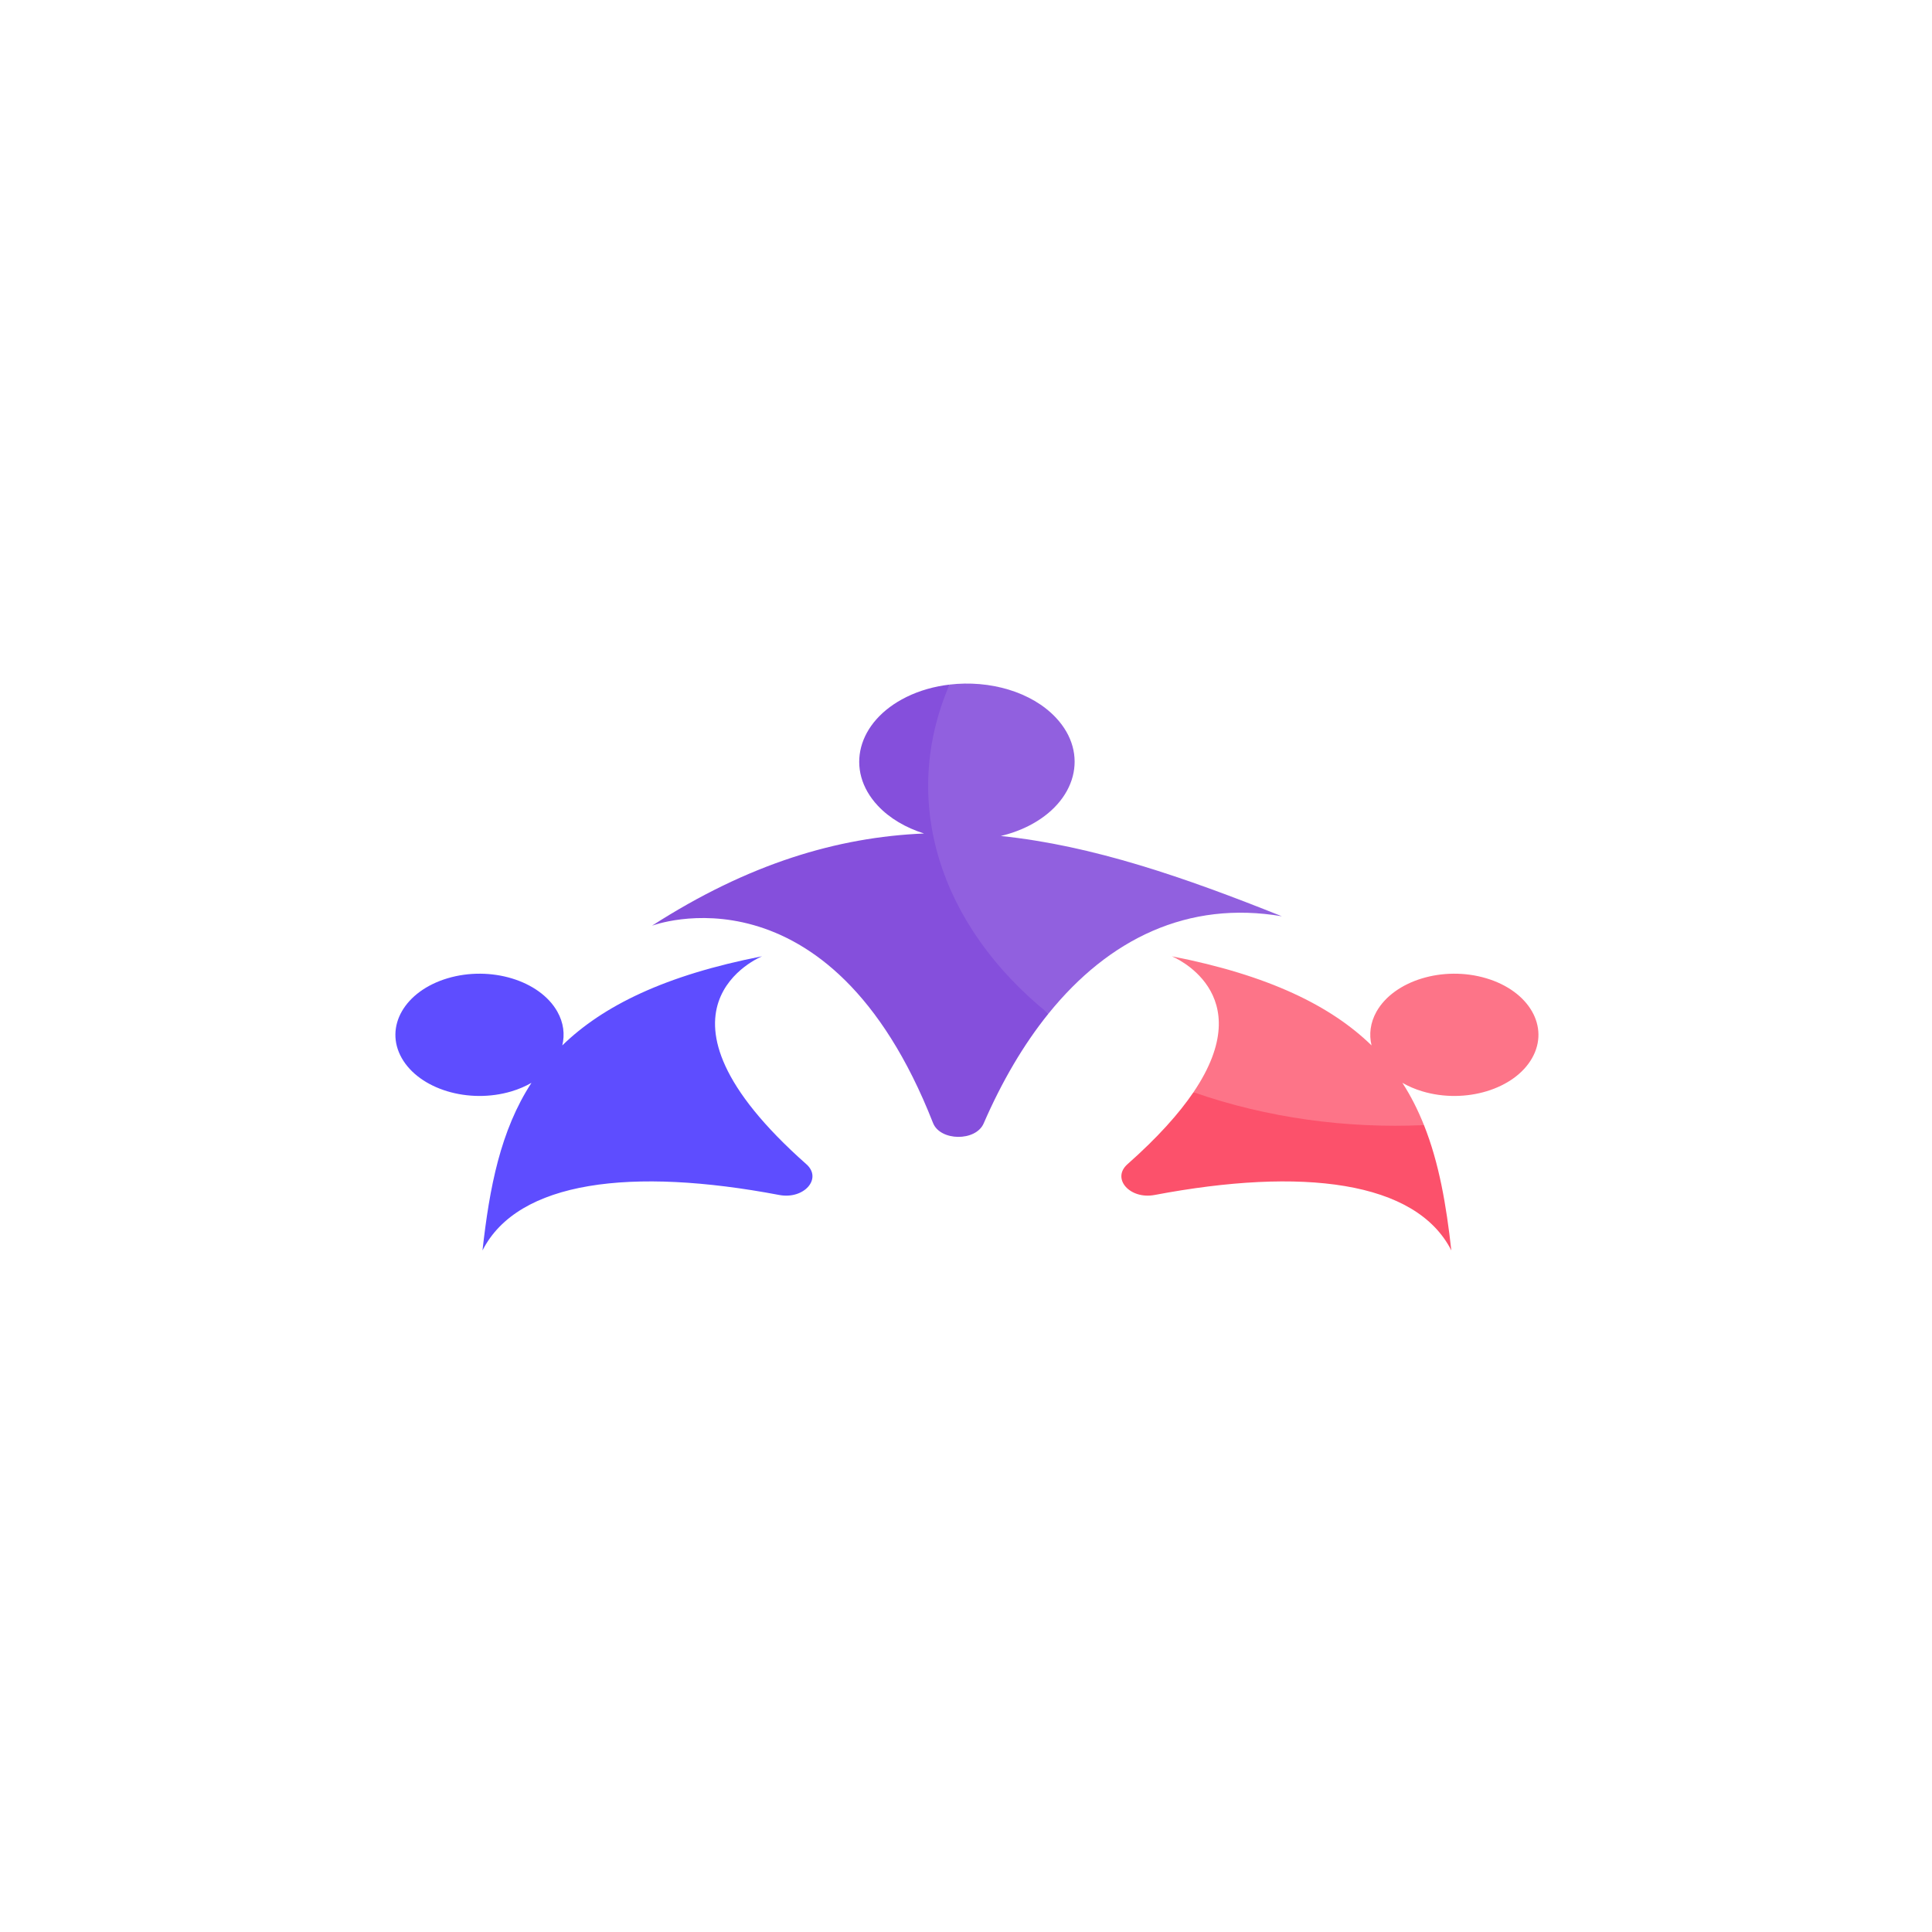
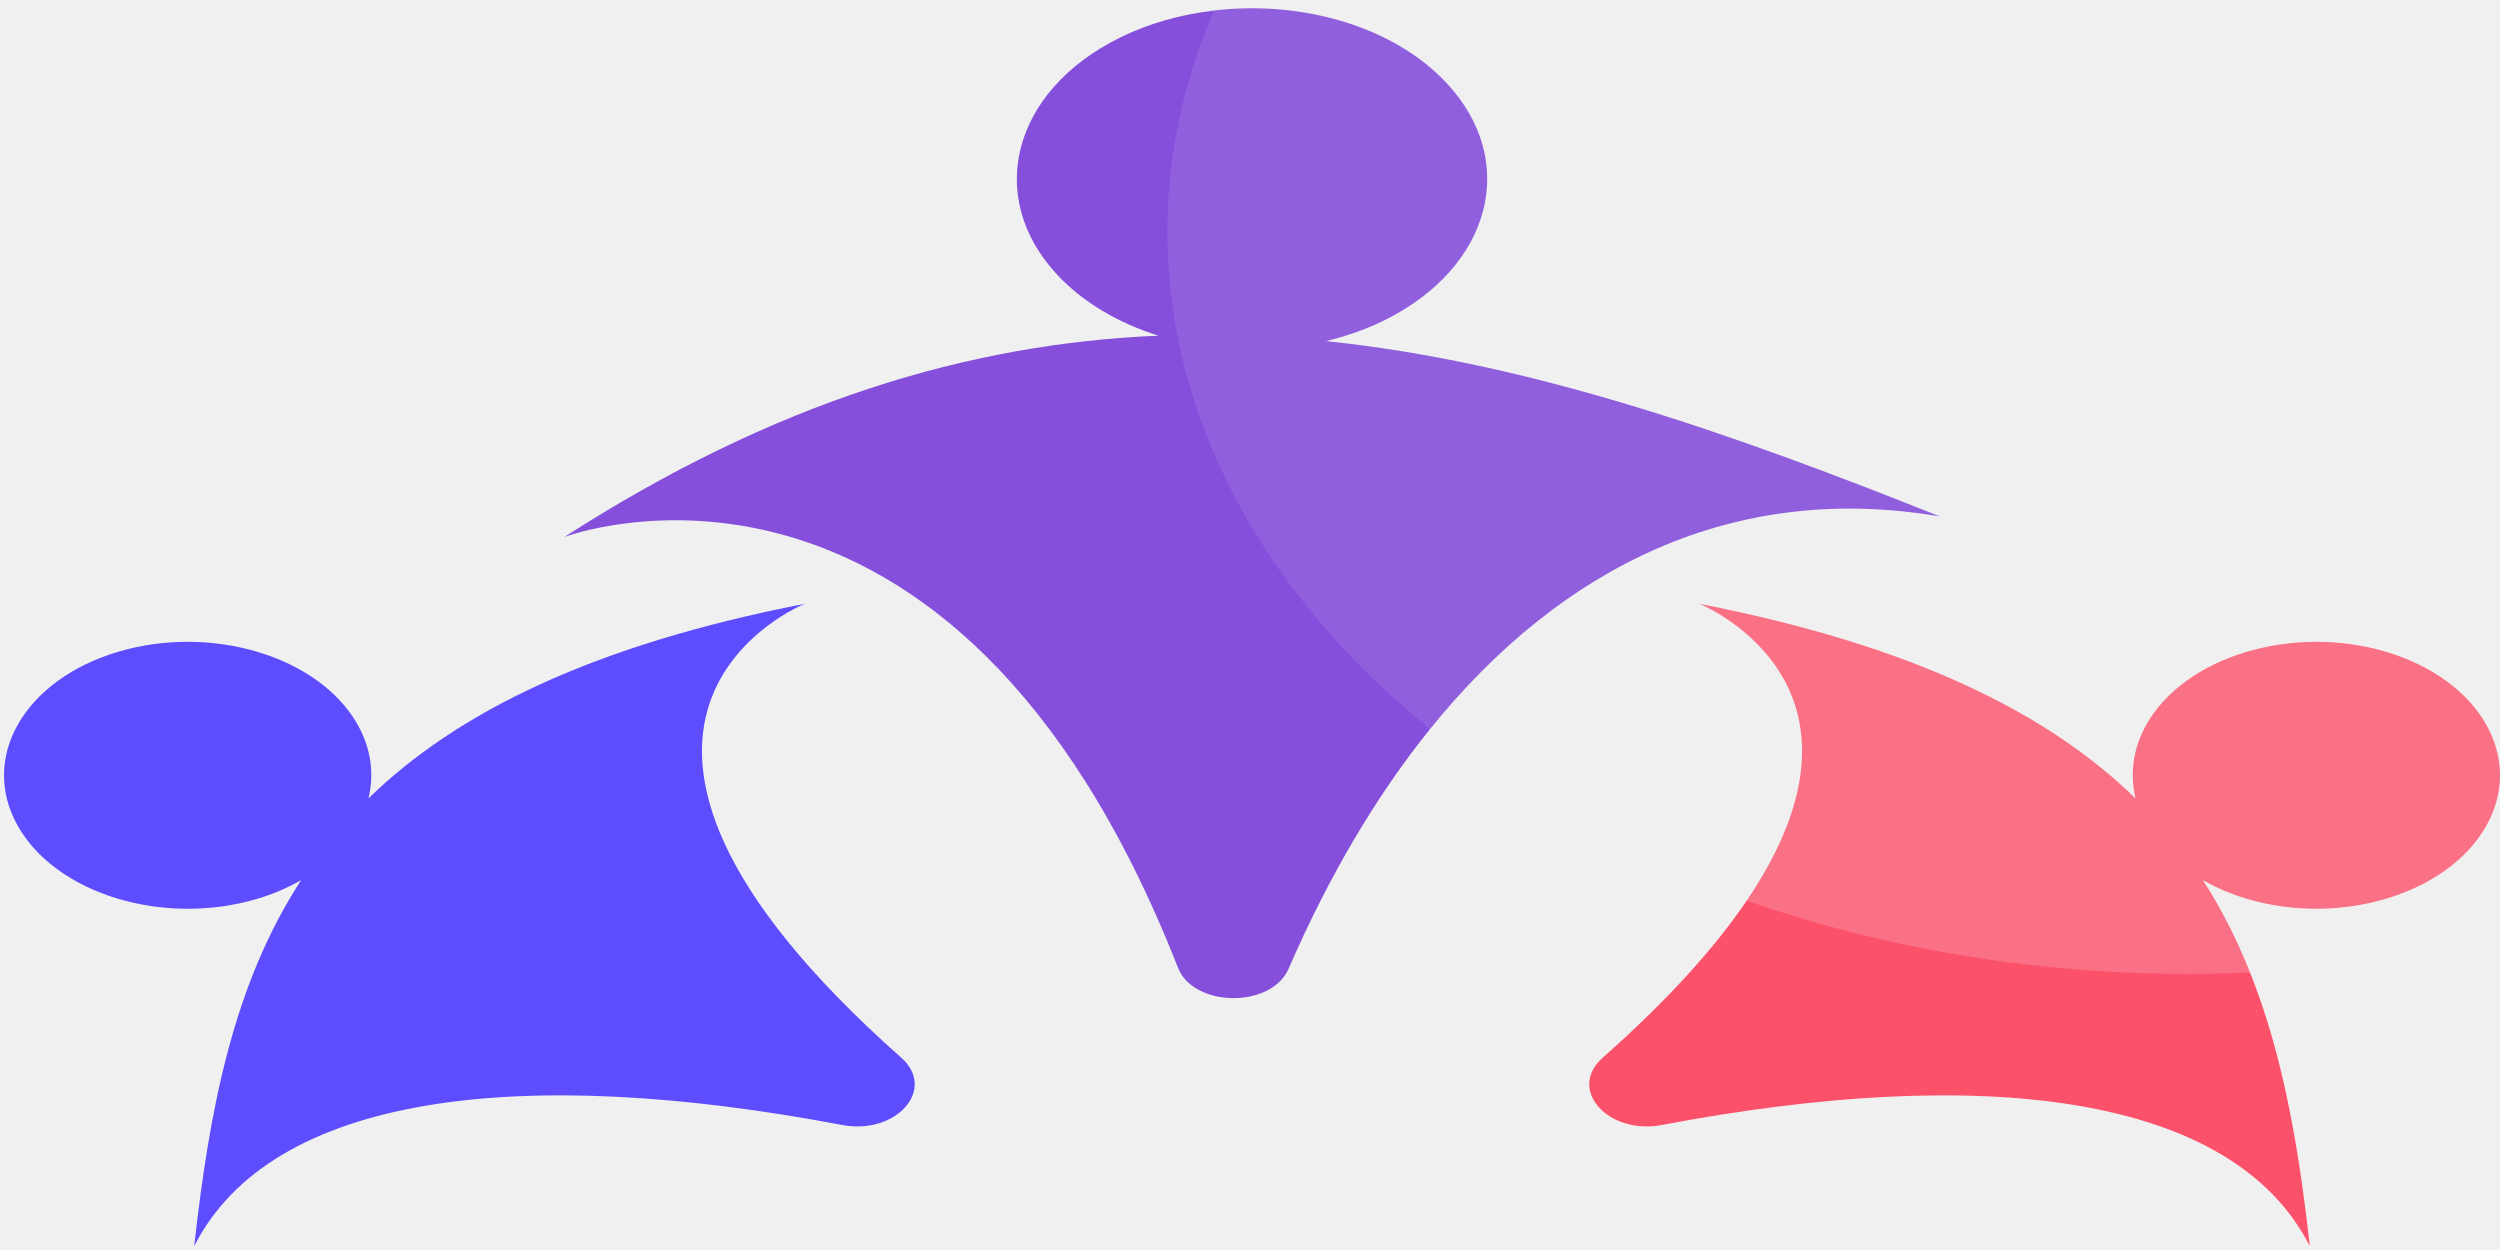
- <svg xmlns="http://www.w3.org/2000/svg" width="1080" height="1080" viewBox="0 0 1080 1080" fill="none">
-   <rect width="1080" height="1080" fill="white" />
-   <mask id="mask0_9_139" style="mask-type:luminance" maskUnits="userSpaceOnUse" x="510" y="380" width="211" height="187">
-     <path d="M510.866 380H720.937V566.972H510.866V380Z" fill="white" />
+ <svg xmlns="http://www.w3.org/2000/svg" width="1080" height="540" viewBox="0 0 1080 540" fill="none">
+   <mask id="mask0_9_140" style="mask-type:luminance" maskUnits="userSpaceOnUse" x="490" y="0" width="356" height="316">
+     <path d="M490.837 0H845.331V315.516H490.837V0Z" fill="white" />
  </mask>
-   <g mask="url(#mask0_9_139)">
-     <path d="M716.56 512.202C662.107 490.413 610.957 472.676 559.47 467.324C564.625 466.07 569.654 464.343 574.388 462.003C601.867 448.41 609 421.208 590.295 401.223C576.703 386.697 553.179 380.031 530.792 382.691C508.847 418.058 510.93 451.04 521.639 483.639C531.697 514.281 550.802 542.982 586.108 566.621C619.878 524.771 664.148 503.272 716.56 512.202Z" fill="#854FDC" fill-opacity="0.9" />
+   <g mask="url(#mask0_9_140)">
+     <path d="M837.945 223.091C746.055 186.322 659.74 156.391 572.856 147.36C581.555 145.244 590.041 142.328 598.03 138.38C644.401 115.442 656.438 69.539 624.873 35.814C601.936 11.302 562.24 0.052 524.461 4.541C487.429 64.223 490.944 119.88 509.016 174.891C525.988 226.6 558.228 275.032 617.807 314.923C674.795 244.301 749.5 208.022 837.945 223.091Z" fill="#854FDC" fill-opacity="0.9" />
  </g>
-   <mask id="mask1_9_139" style="mask-type:luminance" maskUnits="userSpaceOnUse" x="360" y="380" width="227" height="258">
-     <path d="M360.047 380H586.276V637.431H360.047V380Z" fill="white" />
+   <mask id="mask1_9_140" style="mask-type:luminance" maskUnits="userSpaceOnUse" x="236" y="0" width="383" height="435">
+     <path d="M236.329 0H618.091V434.415H236.329V0Z" fill="white" />
  </mask>
-   <g mask="url(#mask1_9_139)">
-     <path d="M530.792 382.691C522.397 383.685 514.149 385.948 506.658 389.648C479.158 403.242 472.046 430.459 490.73 450.428C497.4 457.538 506.448 462.737 516.547 465.933C468.028 467.951 418.329 482.829 364.465 517.477C364.465 517.477 463.504 479.801 521.555 627.722C525.574 637.966 545.457 638.181 549.876 627.997C560.06 604.557 572.179 583.869 586.108 566.621C525.048 517.431 502.829 447.385 530.792 382.691Z" fill="#854FDC" />
+   <g mask="url(#mask1_9_140)">
+     <path d="M524.461 4.541C510.294 6.219 496.376 10.037 483.736 16.282C437.329 39.22 425.328 85.149 456.858 118.848C468.113 130.846 483.381 139.619 500.424 145.012C418.546 148.418 334.681 173.524 243.785 231.993C243.785 231.993 410.913 168.415 508.874 418.031C515.656 435.318 549.209 435.68 556.666 418.495C573.851 378.939 594.302 344.028 617.807 314.923C514.768 231.915 477.274 113.713 524.461 4.541Z" fill="#854FDC" />
  </g>
-   <path d="M795.126 610.076C819.134 617.248 846.613 608.899 856.46 591.453C866.328 573.991 854.861 554.037 830.832 546.865C806.825 539.709 779.346 548.043 769.478 565.489C765.985 571.712 765.227 578.226 766.7 584.388C743.997 562.294 709.28 545.153 655.037 534.572C655.037 534.572 705.009 554.648 667.157 610.566C686.051 622.37 705.409 628.165 725.671 631.254C748.626 634.74 767.878 633.67 796.01 628.945C792.706 620.703 788.793 612.783 783.932 605.306C787.278 607.217 791.002 608.853 795.126 610.076Z" fill="#FC516B" fill-opacity="0.8" />
-   <mask id="mask2_9_139" style="mask-type:luminance" maskUnits="userSpaceOnUse" x="623" y="610" width="190" height="90">
-     <path d="M623.981 610.031H812.506V700H623.981V610.031Z" fill="white" />
+   <path d="M970.525 388.254C1011.04 400.355 1057.41 386.267 1074.03 356.826C1090.68 327.359 1071.33 293.687 1030.78 281.585C990.267 269.51 943.896 283.572 927.243 313.013C921.349 323.515 920.071 334.507 922.557 344.905C884.245 307.62 825.66 278.695 734.125 260.84C734.125 260.84 818.452 294.719 754.577 389.08C786.461 408.999 819.127 418.779 853.319 423.991C892.057 429.874 924.545 428.068 972.017 420.094C966.442 406.187 959.838 392.821 951.636 380.203C957.282 383.429 963.566 386.19 970.525 388.254Z" fill="#FC516B" fill-opacity="0.8" />
+   <mask id="mask2_9_140" style="mask-type:luminance" maskUnits="userSpaceOnUse" x="681" y="388" width="319" height="152">
+     <path d="M681.718 388.177H999.853V540H681.718V388.177Z" fill="white" />
  </mask>
-   <g mask="url(#mask2_9_139)">
-     <path d="M667.156 610.566C659.182 622.34 647.315 635.704 630.251 650.811C621.182 658.853 631.619 670.612 645.442 667.997C727.859 652.37 791.528 660.046 811.306 699.006C808.487 673.685 804.468 650.138 796.01 628.945C752.897 630.887 708.628 625.046 667.156 610.566Z" fill="#FC516B" />
+   <g mask="url(#mask2_9_140)">
+     <path d="M754.576 389.08C741.12 408.948 721.094 431.5 692.299 456.993C676.995 470.565 694.606 490.407 717.934 485.995C857.012 459.625 964.453 472.578 997.829 538.323C993.071 495.594 986.29 455.857 972.016 420.095C899.264 423.372 824.559 413.515 754.576 389.08Z" fill="#FC516B" />
  </g>
-   <mask id="mask3_9_139" style="mask-type:luminance" maskUnits="userSpaceOnUse" x="220" y="531" width="238" height="169">
-     <path d="M220 531.743H457.002V700H220V531.743Z" fill="white" />
+   <mask id="mask3_9_140" style="mask-type:luminance" maskUnits="userSpaceOnUse" x="0" y="256" width="400" height="285">
+     <path d="M0 256.067H399.942V540H0V256.067Z" fill="white" />
  </mask>
-   <g mask="url(#mask3_9_139)">
-     <path d="M426.009 534.572C371.745 545.153 337.028 562.293 314.325 584.388C315.819 578.226 315.062 571.712 311.548 565.489C301.68 548.043 274.222 539.709 250.193 546.865C226.186 554.037 214.698 573.991 224.566 591.453C234.434 608.899 261.892 617.248 285.92 610.076C290.044 608.853 293.769 607.217 297.093 605.306C279.734 631.988 273.633 663.838 269.719 699.006C289.497 660.046 353.166 652.37 435.583 667.997C449.428 670.627 459.843 658.838 450.753 650.795C352.746 563.991 426.009 534.572 426.009 534.572Z" fill="#5E4DFF" />
+   <g mask="url(#mask3_9_140)">
+     <path d="M347.641 260.84C256.07 278.696 197.485 307.62 159.174 344.905C161.695 334.507 160.417 323.515 154.487 313.013C137.835 283.572 91.499 269.51 50.951 281.586C10.439 293.687 -8.948 327.36 7.705 356.826C24.357 386.267 70.693 400.356 111.241 388.254C118.2 386.19 124.484 383.429 130.094 380.204C100.802 425.229 90.505 478.977 83.901 538.323C117.277 472.578 224.718 459.625 363.796 485.995C387.159 490.433 404.735 470.539 389.396 456.967C224.008 310.485 347.641 260.84 347.641 260.84Z" fill="#5E4DFF" />
  </g>
</svg>
